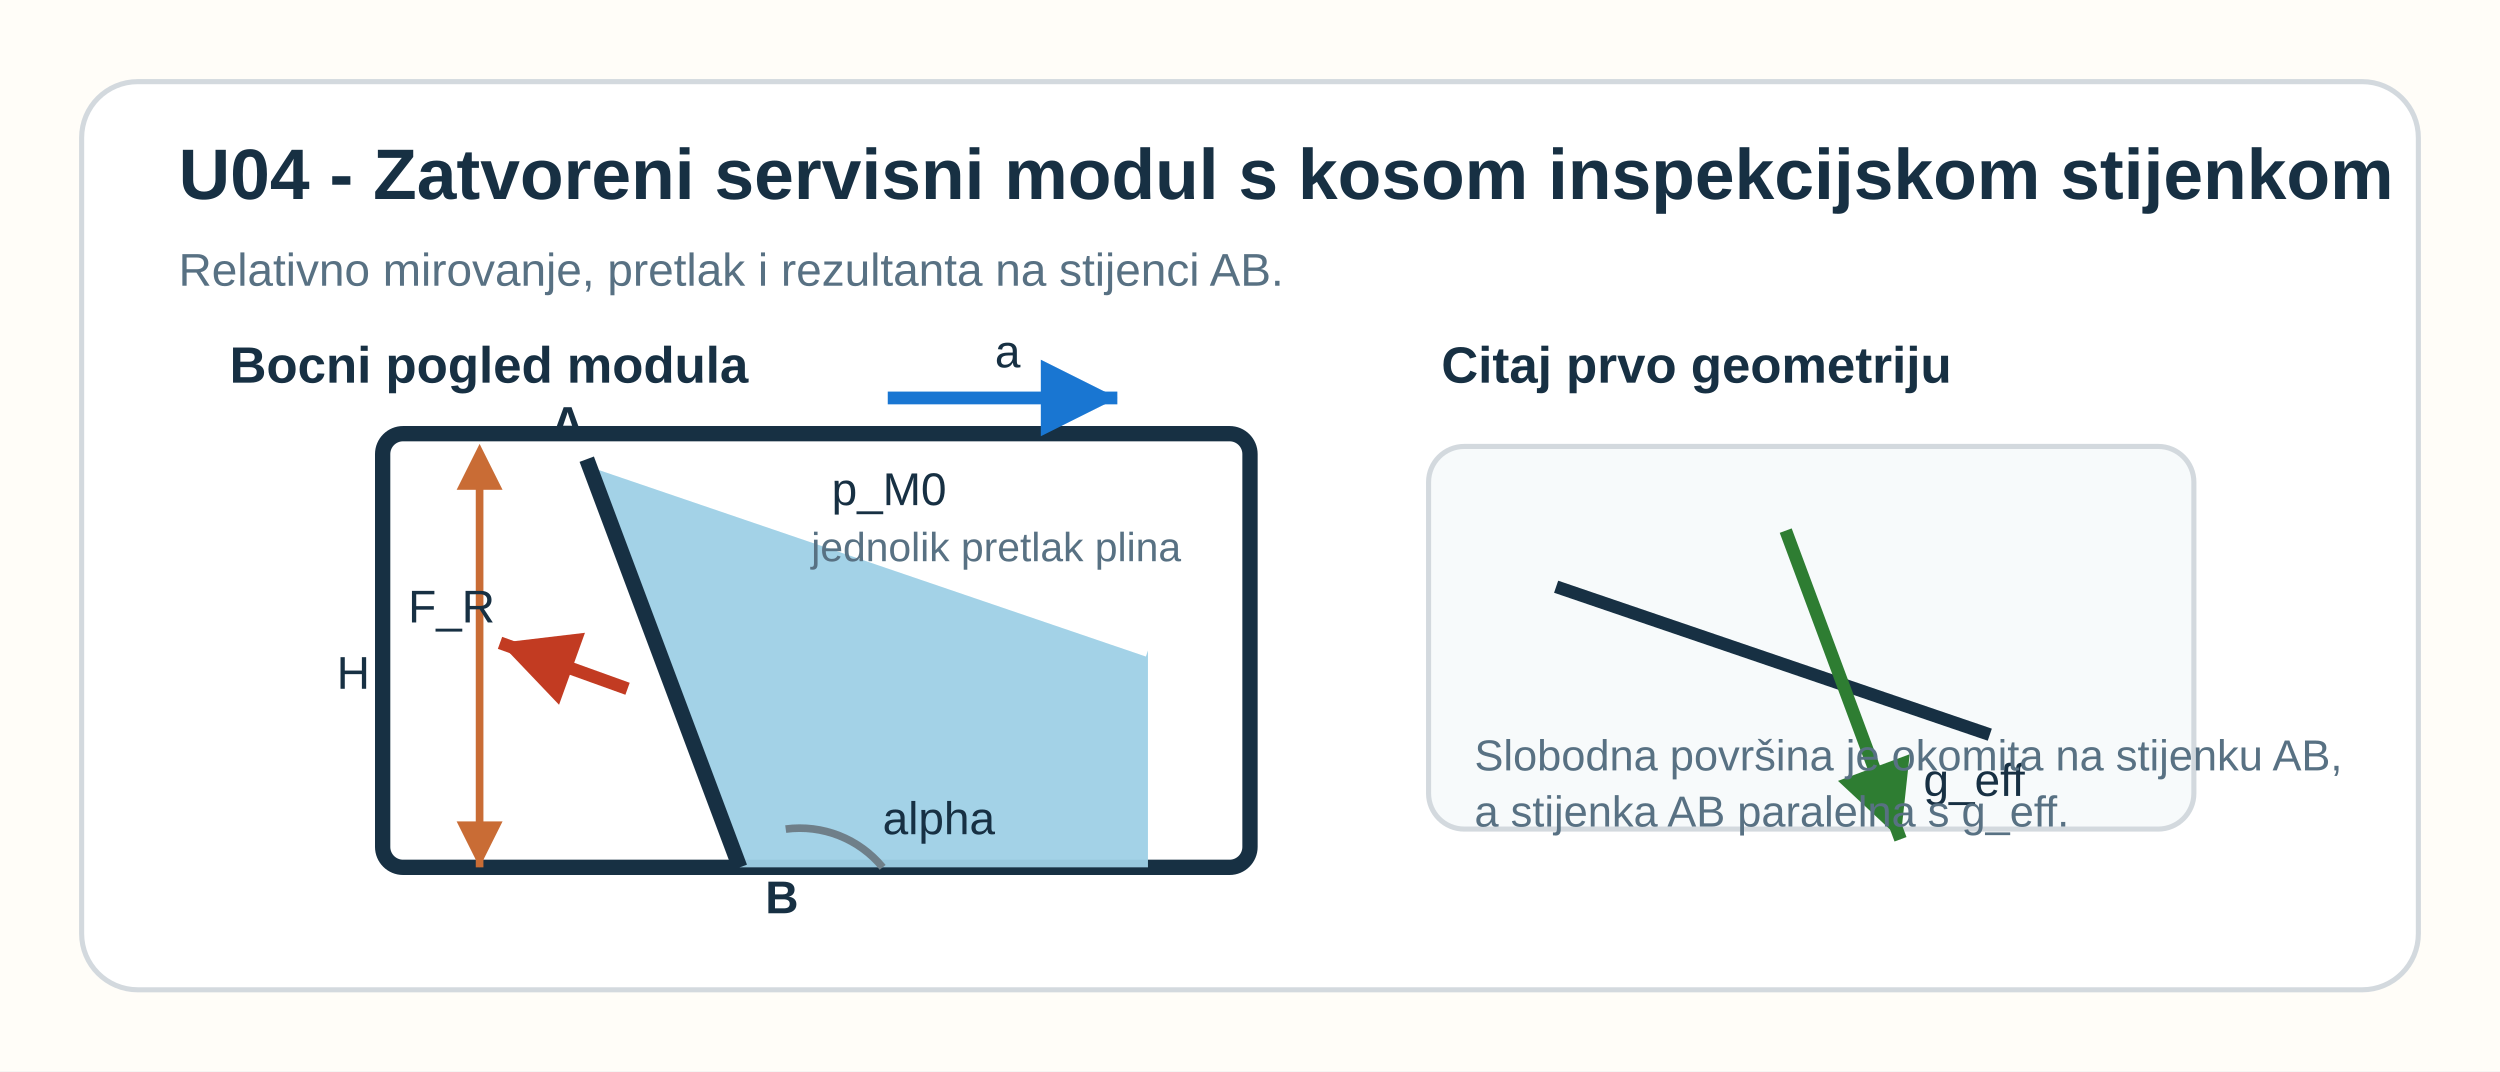
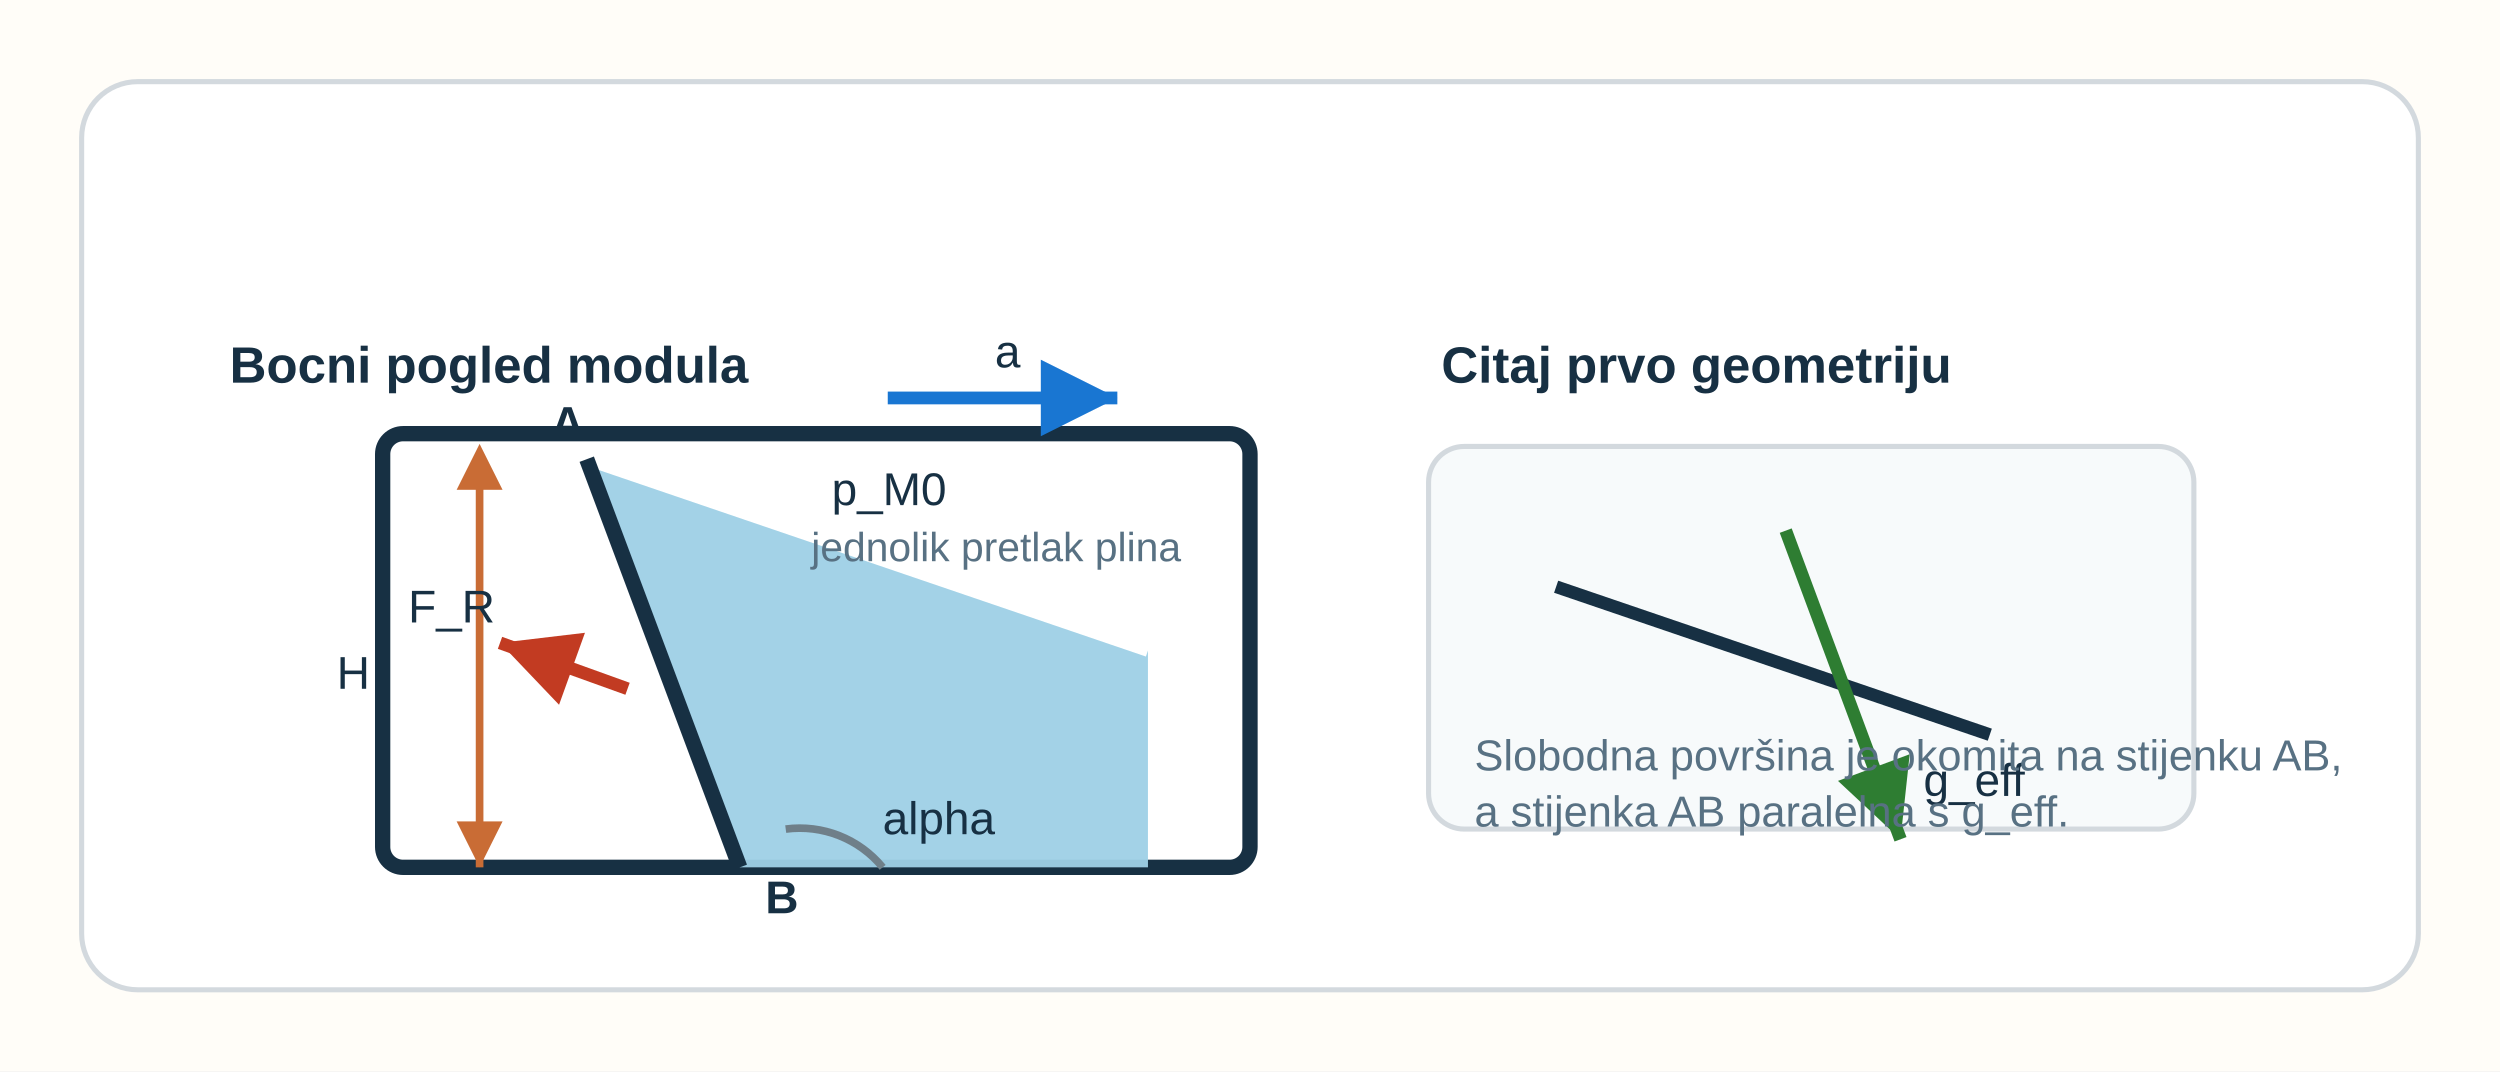
- <svg xmlns="http://www.w3.org/2000/svg" width="980" height="420" viewBox="0 0 980 420" role="img" aria-labelledby="title desc">
+ <svg xmlns="http://www.w3.org/2000/svg" width="980" height="420" viewBox="0 0 980 420" role="img" aria-labelledby="u04v3ks_title u04v3ks_desc" preserveAspectRatio="xMidYMid meet" style="display:block;width:100%;max-width:980px;height:auto;">
  <rect width="980" height="420" fill="#fffdf8" />
  <rect x="32" y="32" width="916" height="356" rx="22" fill="#ffffff" stroke="#d3d9de" stroke-width="2" />
-   <text x="70" y="78" font-family="Segoe UI, Arial, sans-serif" font-size="28" font-weight="700" fill="#173043">U04 - Zatvoreni servisni modul s kosom inspekcijskom stijenkom</text>
-   <text x="70" y="112" font-family="Segoe UI, Arial, sans-serif" font-size="18" fill="#587183">Relativno mirovanje, pretlak i rezultanta na stijenci AB.</text>
-   <text x="90" y="150" font-family="Segoe UI, Arial, sans-serif" font-size="20" font-weight="700" fill="#173043">Bocni pogled modula</text>
+   <text x="90" y="150" font-family="'Segoe UI',Arial,sans-serif" font-size="20" font-weight="700" fill="#173043">Bocni pogled modula</text>
  <rect x="150" y="170" width="340" height="170" rx="8" fill="none" stroke="#173043" stroke-width="6" />
  <polygon points="230,180 450,255 450,340 290,340" fill="#9ed0e6" opacity="0.95" />
  <line x1="230" y1="180" x2="450" y2="255" stroke="#ffffff" stroke-width="5" />
  <line x1="230" y1="180" x2="290" y2="340" stroke="#173043" stroke-width="6" />
-   <text x="216" y="172" font-family="Segoe UI, Arial, sans-serif" font-size="18" font-weight="700" fill="#173043">A</text>
-   <text x="300" y="358" font-family="Segoe UI, Arial, sans-serif" font-size="18" font-weight="700" fill="#173043">B</text>
-   <line x1="348" y1="156" x2="438" y2="156" stroke="#1976d2" stroke-width="5" marker-end="url(#arrowBlue)" />
-   <text x="390" y="144" font-family="Segoe UI, Arial, sans-serif" font-size="18" fill="#173043">a</text>
-   <text x="326" y="198" font-family="Segoe UI, Arial, sans-serif" font-size="18" fill="#173043">p_M0</text>
-   <text x="318" y="220" font-family="Segoe UI, Arial, sans-serif" font-size="16" fill="#587183">jednolik pretlak plina</text>
-   <line x1="188" y1="180" x2="188" y2="340" stroke="#c96c35" stroke-width="3" marker-start="url(#arrowOrangeSmall)" marker-end="url(#arrowOrange)" />
-   <text x="132" y="270" font-family="Segoe UI, Arial, sans-serif" font-size="18" fill="#173043">H</text>
+   <text x="216" y="172" font-family="'Segoe UI',Arial,sans-serif" font-size="18" font-weight="700" fill="#173043">A</text>
+   <text x="300" y="358" font-family="'Segoe UI',Arial,sans-serif" font-size="18" font-weight="700" fill="#173043">B</text>
+   <line x1="348" y1="156" x2="438" y2="156" stroke="#1976d2" stroke-width="5" marker-end="url(#u04v3ks_arrowBlue)" />
+   <text x="390" y="144" font-family="'Segoe UI',Arial,sans-serif" font-size="18" fill="#173043">a</text>
+   <text x="326" y="198" font-family="'Segoe UI',Arial,sans-serif" font-size="18" fill="#173043">p_M0</text>
+   <text x="318" y="220" font-family="'Segoe UI',Arial,sans-serif" font-size="16" fill="#587183">jednolik pretlak plina</text>
+   <line x1="188" y1="180" x2="188" y2="340" stroke="#c96c35" stroke-width="3" marker-start="url(#u04v3ks_arrowOrangeSmall)" marker-end="url(#u04v3ks_arrowOrange)" />
+   <text x="132" y="270" font-family="'Segoe UI',Arial,sans-serif" font-size="18" fill="#173043">H</text>
  <path d="M308 325 A42 42 0 0 1 346 340" fill="none" stroke="#6f7f89" stroke-width="3" />
-   <text x="346" y="327" font-family="Segoe UI, Arial, sans-serif" font-size="18" fill="#173043">alpha</text>
-   <line x1="246" y1="270" x2="196" y2="252" stroke="#c23b22" stroke-width="5" marker-end="url(#arrowRed)" />
-   <text x="160" y="244" font-family="Segoe UI, Arial, sans-serif" font-size="18" fill="#173043">F_R</text>
-   <text x="565" y="150" font-family="Segoe UI, Arial, sans-serif" font-size="20" font-weight="700" fill="#173043">Citaj prvo geometriju</text>
+   <text x="346" y="327" font-family="'Segoe UI',Arial,sans-serif" font-size="18" fill="#173043">alpha</text>
+   <line x1="246" y1="270" x2="196" y2="252" stroke="#c23b22" stroke-width="5" marker-end="url(#u04v3ks_arrowRed)" />
+   <text x="160" y="244" font-family="'Segoe UI',Arial,sans-serif" font-size="18" fill="#173043">F_R</text>
+   <text x="565" y="150" font-family="'Segoe UI',Arial,sans-serif" font-size="20" font-weight="700" fill="#173043">Citaj prvo geometriju</text>
  <rect x="560" y="175" width="300" height="150" rx="14" fill="#f7fafb" stroke="#d3d9de" stroke-width="2" />
  <line x1="610" y1="230" x2="780" y2="288" stroke="#173043" stroke-width="5" />
-   <line x1="700" y1="208" x2="745" y2="329" stroke="#2e7d32" stroke-width="5" marker-end="url(#arrowGreen)" />
-   <text x="754" y="312" font-family="Segoe UI, Arial, sans-serif" font-size="18" fill="#173043">g_eff</text>
-   <text x="578" y="302" font-family="Segoe UI, Arial, sans-serif" font-size="17" fill="#587183">Slobodna površina je okomita na stijenku AB,</text>
-   <text x="578" y="324" font-family="Segoe UI, Arial, sans-serif" font-size="17" fill="#587183">a stijenka AB paralelna s g_eff.</text>
+   <line x1="700" y1="208" x2="745" y2="329" stroke="#2e7d32" stroke-width="5" marker-end="url(#u04v3ks_arrowGreen)" />
+   <text x="754" y="312" font-family="'Segoe UI',Arial,sans-serif" font-size="18" fill="#173043">g_eff</text>
+   <text x="578" y="302" font-family="'Segoe UI',Arial,sans-serif" font-size="17" fill="#587183">Slobodna površina je okomita na stijenku AB,</text>
+   <text x="578" y="324" font-family="'Segoe UI',Arial,sans-serif" font-size="17" fill="#587183">a stijenka AB paralelna s g_eff.</text>
  <defs>
-     <marker id="arrowBlue" markerWidth="10" markerHeight="10" refX="6" refY="3" orient="auto">
+     <marker id="u04v3ks_arrowBlue" markerWidth="10" markerHeight="10" refX="6" refY="3" orient="auto">
      <path d="M0,0 L0,6 L6,3 z" fill="#1976d2" />
    </marker>
-     <marker id="arrowOrange" markerWidth="10" markerHeight="10" refX="6" refY="3" orient="auto">
+     <marker id="u04v3ks_arrowOrange" markerWidth="10" markerHeight="10" refX="6" refY="3" orient="auto">
      <path d="M0,0 L0,6 L6,3 z" fill="#c96c35" />
    </marker>
-     <marker id="arrowOrangeSmall" markerWidth="10" markerHeight="10" refX="4" refY="3" orient="auto-start-reverse">
+     <marker id="u04v3ks_arrowOrangeSmall" markerWidth="10" markerHeight="10" refX="4" refY="3" orient="auto-start-reverse">
      <path d="M0,0 L0,6 L6,3 z" fill="#c96c35" />
    </marker>
-     <marker id="arrowGreen" markerWidth="10" markerHeight="10" refX="6" refY="3" orient="auto">
+     <marker id="u04v3ks_arrowGreen" markerWidth="10" markerHeight="10" refX="6" refY="3" orient="auto">
      <path d="M0,0 L0,6 L6,3 z" fill="#2e7d32" />
    </marker>
-     <marker id="arrowRed" markerWidth="10" markerHeight="10" refX="6" refY="3" orient="auto">
+     <marker id="u04v3ks_arrowRed" markerWidth="10" markerHeight="10" refX="6" refY="3" orient="auto">
      <path d="M0,0 L0,6 L6,3 z" fill="#c23b22" />
    </marker>
  </defs>
</svg>
